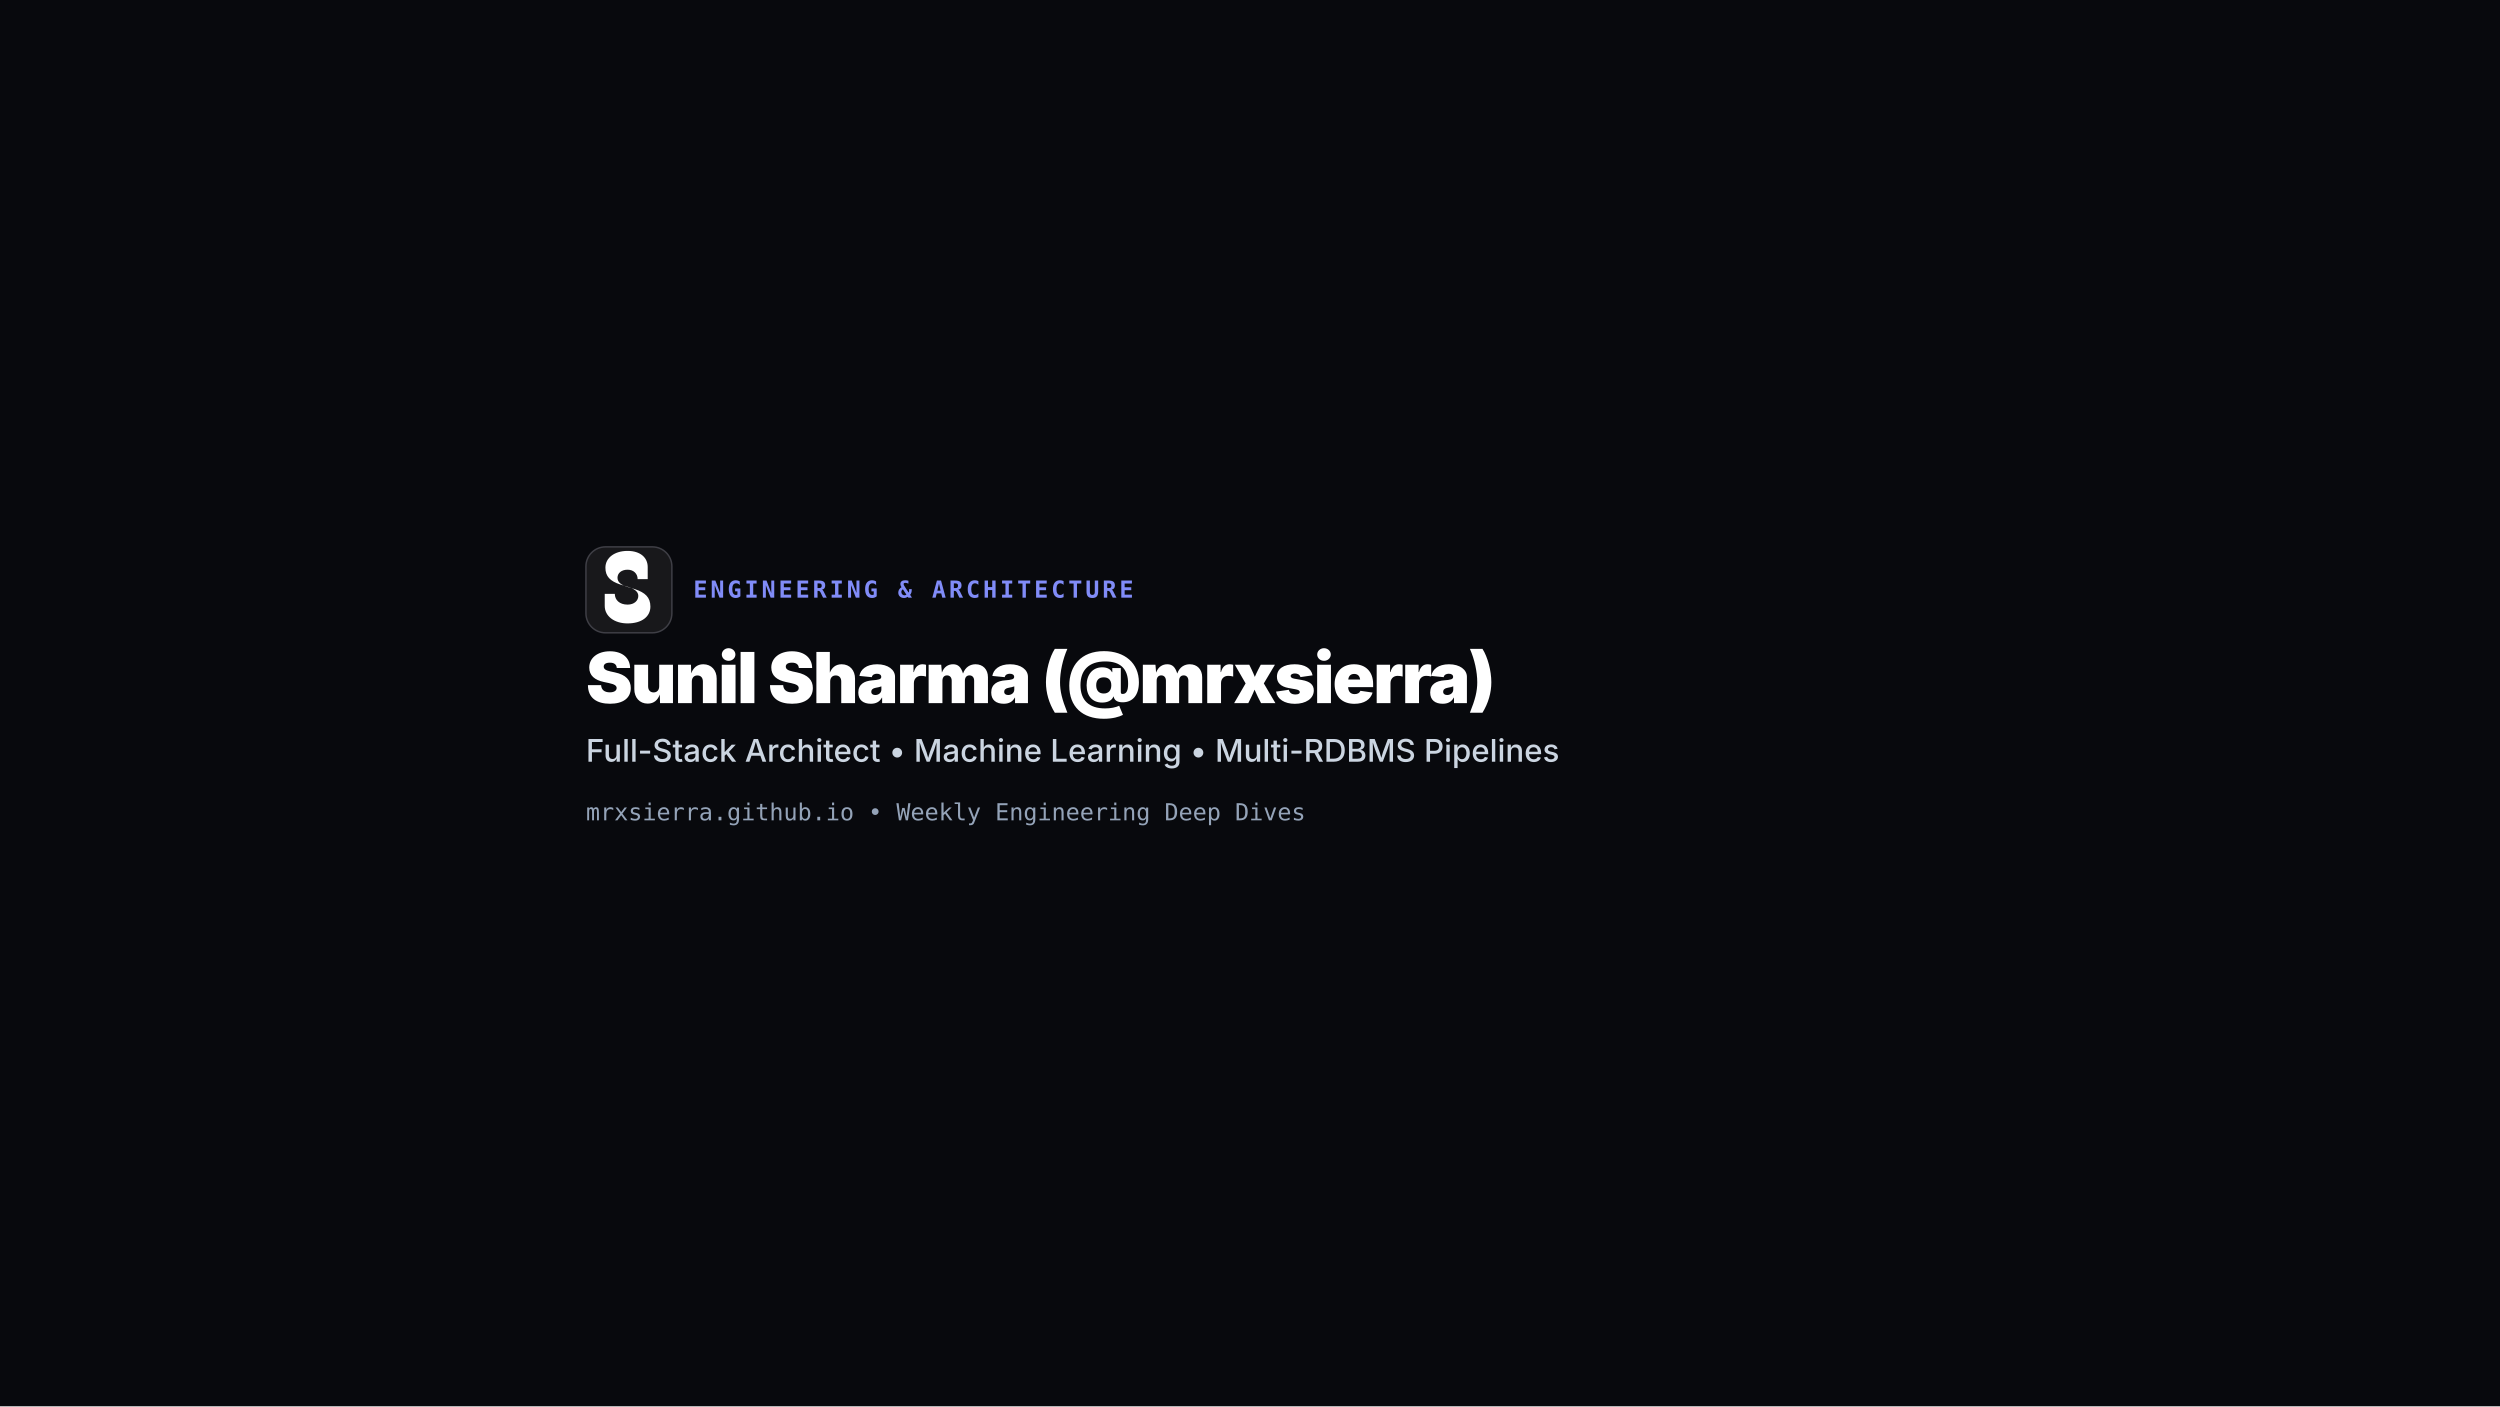
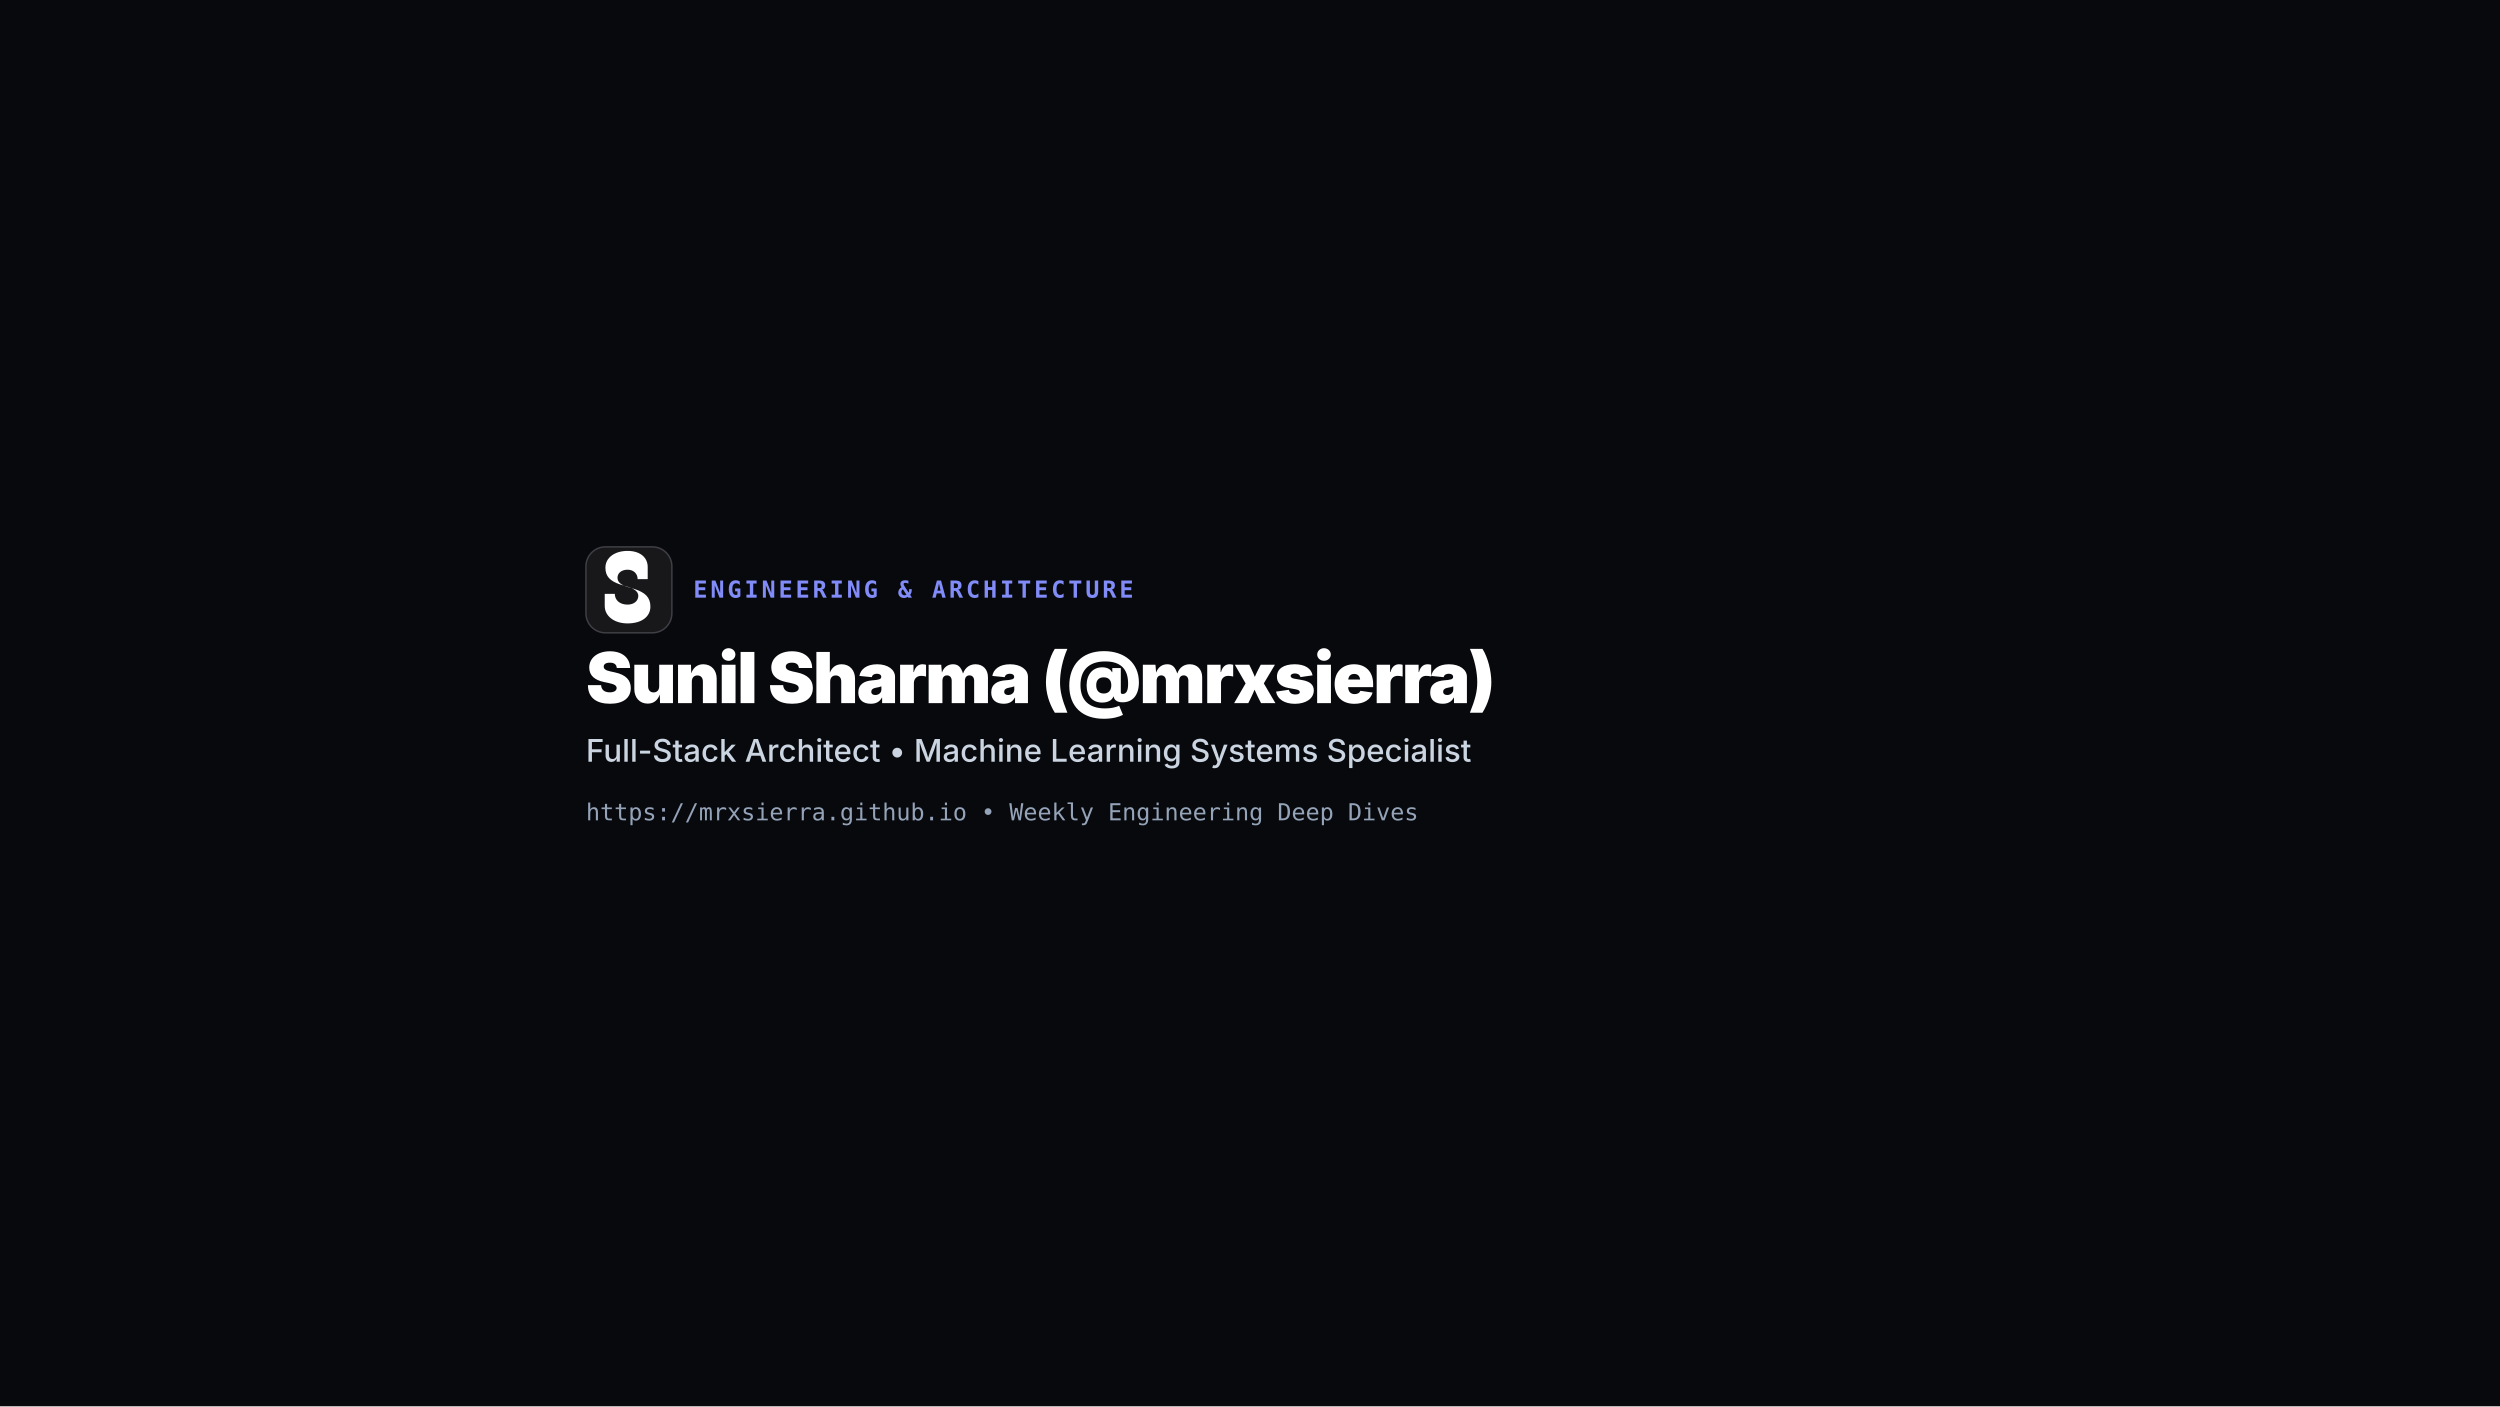
<svg xmlns="http://www.w3.org/2000/svg" viewBox="0 0 2560 1440" width="100%" height="100%">
  <defs>
    <style>
-       .yt-bg { fill: #08090d; }
-       .yt-kicker { font-family: 'JetBrains Mono', monospace; font-size: 24px; font-weight: 700; fill: #818cf8; letter-spacing: 3px; }
-       .yt-name { font-family: 'Inter', sans-serif; font-size: 72px; font-weight: 900; fill: #ffffff; letter-spacing: -2px; }
-       .yt-title { font-family: 'Inter', sans-serif; font-size: 32px; font-weight: 500; fill: #cbd5e1; }
-       .yt-sub { font-family: 'JetBrains Mono', monospace; font-size: 24px; font-weight: 500; fill: #94a3b8; }
+       .yt-bg { fill: #08090D; }
+       .yt-kicker { font-family: 'JetBrains Mono', monospace; font-size: 24px; font-weight: 700; fill: #818CF8; letter-spacing: 3px; }
+       .yt-name { font-family: 'Inter', sans-serif; font-size: 72px; font-weight: 900; fill: #FFFFFF; letter-spacing: -2px; }
+       .yt-title { font-family: 'Inter', sans-serif; font-size: 32px; font-weight: 500; fill: #CBD5E1; }
+       .yt-sub { font-family: 'JetBrains Mono', monospace; font-size: 24px; font-weight: 500; fill: #94A3B8; }
    </style>
  </defs>
  <rect width="2560" height="1440" class="yt-bg" />
  <g transform="translate(600, 560)">
    <g transform="translate(0, 0)">
-       <rect width="88" height="88" rx="20" fill="#18181b" stroke="#3f3f46" stroke-width="1.5" />
+       <rect width="88" height="88" rx="20" fill="#18181B" stroke="#3F3F46" stroke-width="1.5" />
      <g transform="scale(0.6875)">
-         <path fill="#ffffff" d="           M 92,30 L 92,48 L 77,48           C 77,40 71,34 62,34           C 53,34 47,39 47,46           C 47,53 53,57 63,60           L 73,63           C 88,68 96,75 96,89           C 96,104 83,114 62,114           C 42,114 28,103 28,88           L 28,70 L 43,70           C 43,79 50,86 62,86           C 72,86 78,80 78,73           C 78,66 71,62 61,59           L 51,56           C 36,51 29,44 29,31           C 29,16 43,6 62,6           C 81,6 92,16 92,30           Z" />
+         <path fill="#FFFFFF" d="M 92,30     L 92,48     L 77,48     C 77,40 71,34 62,34     C 53,34 47,39 47,46     C 47,53 53,57 63,60     L 73,63     C 88,68 96,75 96,89     C 96,104 83,114 62,114     C 42,114 28,103 28,88     L 28,70     L 43,70     C 43,79 50,86 62,86     C 72,86 78,80 78,73     C 78,66 71,62 61,59     L 51,56     C 36,51 29,44 29,31     C 29,16 43,6 62,6     C 81,6 92,16 92,30     Z" />
      </g>
      <text x="110" y="52" class="yt-kicker">ENGINEERING &amp; ARCHITECTURE</text>
    </g>
    <text x="0" y="160" class="yt-name">Sunil Sharma (@mrxsierra)</text>
-     <text x="0" y="220" class="yt-title">Full-Stack Architect • Machine Learning • Multi-RDBMS Pipelines</text>
-     <text x="0" y="280" class="yt-sub">mrxsierra.github.io • Weekly Engineering Deep Dives</text>
+     <text x="0" y="220" class="yt-title">Full-Stack Architect • Machine Learning Systems Specialist</text>
+     <text x="0" y="280" class="yt-sub">https://mrxsierra.github.io • Weekly Engineering Deep Dives</text>
  </g>
</svg>
